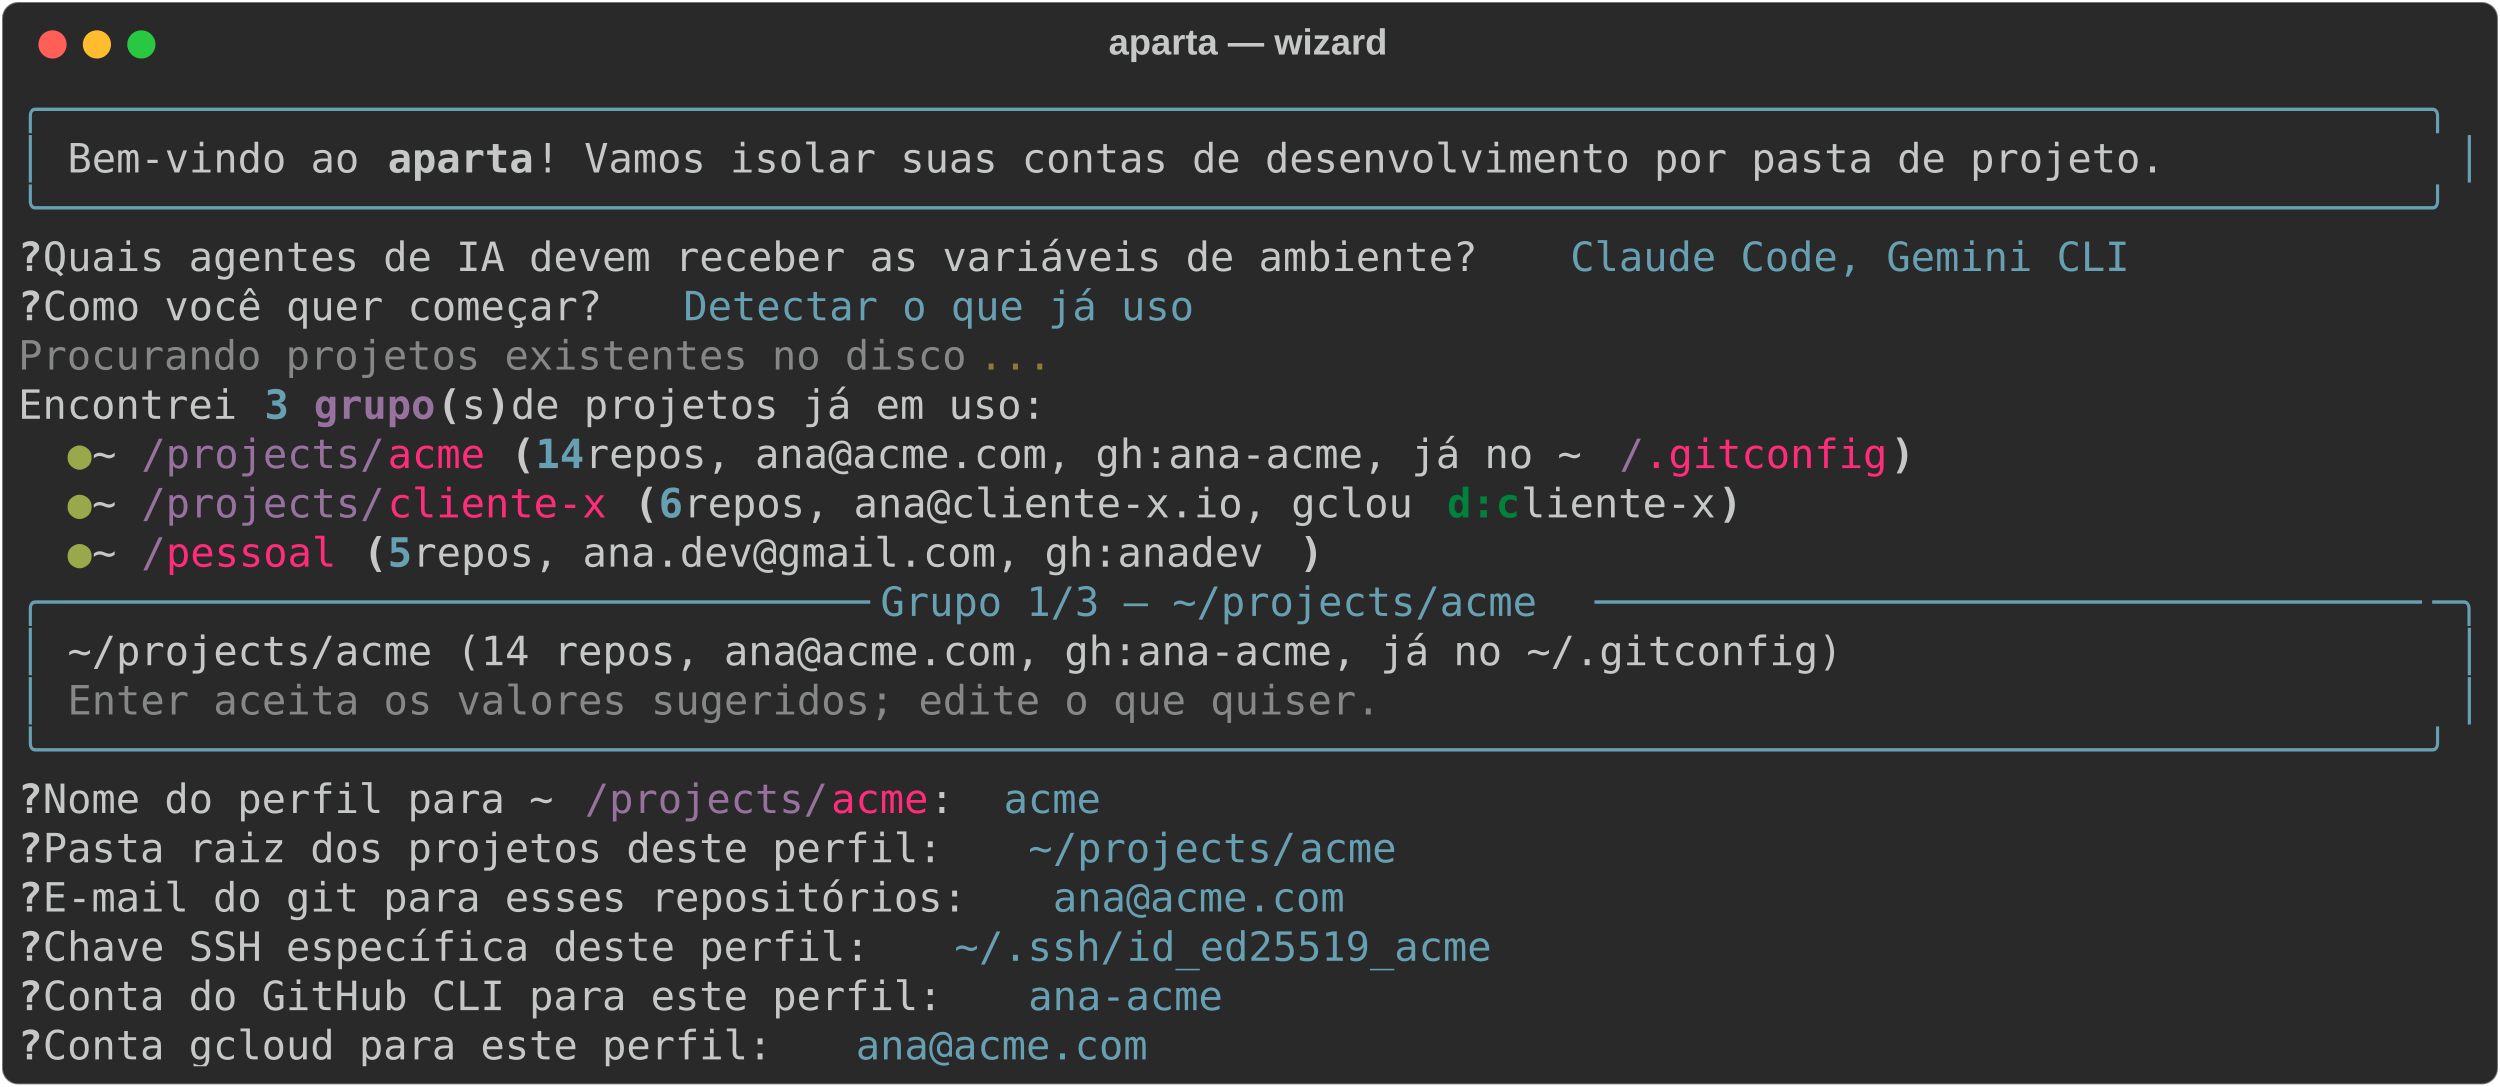
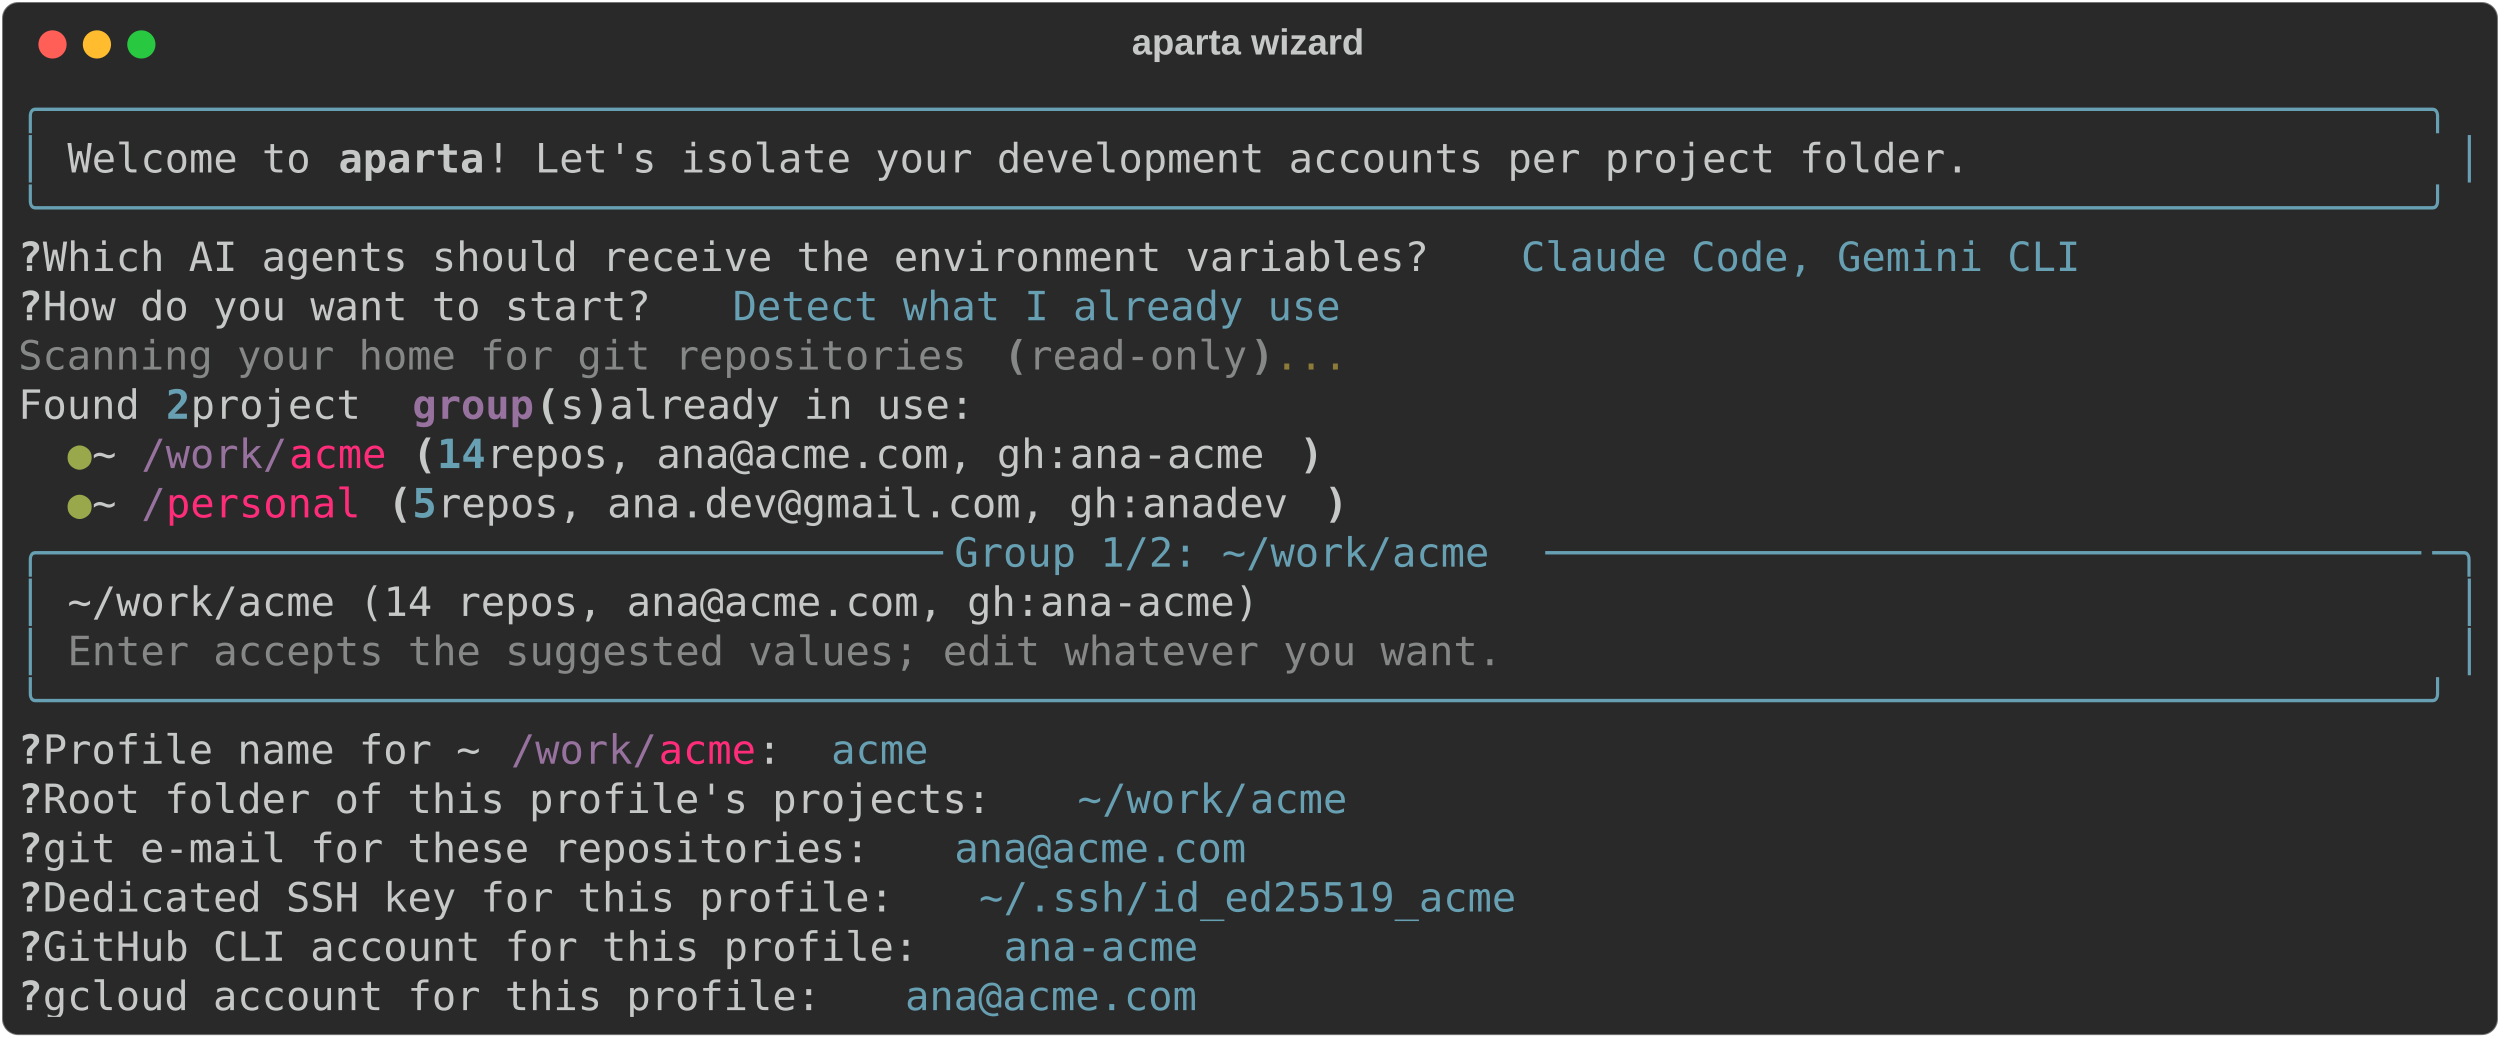
- <svg xmlns="http://www.w3.org/2000/svg" class="rich-terminal" viewBox="0 0 1238 538.0">
+ <svg xmlns="http://www.w3.org/2000/svg" class="rich-terminal" viewBox="0 0 1238 513.6">
  <style>

    @font-face {
        font-family: "Fira Code";
        src: local("FiraCode-Regular"),
                url("https://cdnjs.cloudflare.com/ajax/libs/firacode/6.2.0/woff2/FiraCode-Regular.woff2") format("woff2"),
                url("https://cdnjs.cloudflare.com/ajax/libs/firacode/6.2.0/woff/FiraCode-Regular.woff") format("woff");
        font-style: normal;
        font-weight: 400;
    }
    @font-face {
        font-family: "Fira Code";
        src: local("FiraCode-Bold"),
                url("https://cdnjs.cloudflare.com/ajax/libs/firacode/6.2.0/woff2/FiraCode-Bold.woff2") format("woff2"),
                url("https://cdnjs.cloudflare.com/ajax/libs/firacode/6.2.0/woff/FiraCode-Bold.woff") format("woff");
        font-style: bold;
        font-weight: 700;
    }

-     .terminal-3455165632-matrix {
+     .terminal-3235360258-matrix {
        font-family: Fira Code, monospace;
        font-size: 20px;
        line-height: 24.4px;
        font-variant-east-asian: full-width;
    }

-     .terminal-3455165632-title {
+     .terminal-3235360258-title {
        font-size: 18px;
        font-weight: bold;
        font-family: arial;
    }

-     .terminal-3455165632-r1 { fill: #68a0b3 }
- .terminal-3455165632-r2 { fill: #c5c8c6 }
- .terminal-3455165632-r3 { fill: #c5c8c6;font-weight: bold }
- .terminal-3455165632-r4 { fill: #868887 }
- .terminal-3455165632-r5 { fill: #8d7b39 }
- .terminal-3455165632-r6 { fill: #68a0b3;font-weight: bold }
- .terminal-3455165632-r7 { fill: #98729f;font-weight: bold }
- .terminal-3455165632-r8 { fill: #98a84b }
- .terminal-3455165632-r9 { fill: #98729f }
- .terminal-3455165632-r10 { fill: #ff2c7a }
- .terminal-3455165632-r11 { fill: #00823d;font-weight: bold }
+     .terminal-3235360258-r1 { fill: #68a0b3 }
+ .terminal-3235360258-r2 { fill: #c5c8c6 }
+ .terminal-3235360258-r3 { fill: #c5c8c6;font-weight: bold }
+ .terminal-3235360258-r4 { fill: #868887 }
+ .terminal-3235360258-r5 { fill: #868887;font-weight: bold }
+ .terminal-3235360258-r6 { fill: #8d7b39 }
+ .terminal-3235360258-r7 { fill: #68a0b3;font-weight: bold }
+ .terminal-3235360258-r8 { fill: #98729f;font-weight: bold }
+ .terminal-3235360258-r9 { fill: #98a84b }
+ .terminal-3235360258-r10 { fill: #98729f }
+ .terminal-3235360258-r11 { fill: #ff2c7a }
    </style>
  <defs>
-     <clipPath id="terminal-3455165632-clip-terminal">
-       <rect x="0" y="0" width="1219.0" height="487.0" />
-     </clipPath>
-     <clipPath id="terminal-3455165632-line-0">
+     <clipPath id="terminal-3235360258-clip-terminal">
+       <rect x="0" y="0" width="1219.0" height="462.6" />
+     </clipPath>
+     <clipPath id="terminal-3235360258-line-0">
      <rect x="0" y="1.5" width="1220" height="24.65" />
    </clipPath>
-     <clipPath id="terminal-3455165632-line-1">
+     <clipPath id="terminal-3235360258-line-1">
      <rect x="0" y="25.9" width="1220" height="24.65" />
    </clipPath>
-     <clipPath id="terminal-3455165632-line-2">
+     <clipPath id="terminal-3235360258-line-2">
      <rect x="0" y="50.3" width="1220" height="24.65" />
    </clipPath>
-     <clipPath id="terminal-3455165632-line-3">
+     <clipPath id="terminal-3235360258-line-3">
      <rect x="0" y="74.7" width="1220" height="24.65" />
    </clipPath>
-     <clipPath id="terminal-3455165632-line-4">
+     <clipPath id="terminal-3235360258-line-4">
      <rect x="0" y="99.1" width="1220" height="24.65" />
    </clipPath>
-     <clipPath id="terminal-3455165632-line-5">
+     <clipPath id="terminal-3235360258-line-5">
      <rect x="0" y="123.5" width="1220" height="24.65" />
    </clipPath>
-     <clipPath id="terminal-3455165632-line-6">
+     <clipPath id="terminal-3235360258-line-6">
      <rect x="0" y="147.9" width="1220" height="24.65" />
    </clipPath>
-     <clipPath id="terminal-3455165632-line-7">
+     <clipPath id="terminal-3235360258-line-7">
      <rect x="0" y="172.3" width="1220" height="24.65" />
    </clipPath>
-     <clipPath id="terminal-3455165632-line-8">
+     <clipPath id="terminal-3235360258-line-8">
      <rect x="0" y="196.7" width="1220" height="24.65" />
    </clipPath>
-     <clipPath id="terminal-3455165632-line-9">
+     <clipPath id="terminal-3235360258-line-9">
      <rect x="0" y="221.1" width="1220" height="24.65" />
    </clipPath>
-     <clipPath id="terminal-3455165632-line-10">
+     <clipPath id="terminal-3235360258-line-10">
      <rect x="0" y="245.5" width="1220" height="24.65" />
    </clipPath>
-     <clipPath id="terminal-3455165632-line-11">
+     <clipPath id="terminal-3235360258-line-11">
      <rect x="0" y="269.9" width="1220" height="24.65" />
    </clipPath>
-     <clipPath id="terminal-3455165632-line-12">
+     <clipPath id="terminal-3235360258-line-12">
      <rect x="0" y="294.3" width="1220" height="24.65" />
    </clipPath>
-     <clipPath id="terminal-3455165632-line-13">
+     <clipPath id="terminal-3235360258-line-13">
      <rect x="0" y="318.7" width="1220" height="24.65" />
    </clipPath>
-     <clipPath id="terminal-3455165632-line-14">
+     <clipPath id="terminal-3235360258-line-14">
      <rect x="0" y="343.1" width="1220" height="24.65" />
    </clipPath>
-     <clipPath id="terminal-3455165632-line-15">
+     <clipPath id="terminal-3235360258-line-15">
      <rect x="0" y="367.5" width="1220" height="24.65" />
    </clipPath>
-     <clipPath id="terminal-3455165632-line-16">
+     <clipPath id="terminal-3235360258-line-16">
      <rect x="0" y="391.9" width="1220" height="24.65" />
    </clipPath>
-     <clipPath id="terminal-3455165632-line-17">
+     <clipPath id="terminal-3235360258-line-17">
      <rect x="0" y="416.3" width="1220" height="24.65" />
    </clipPath>
-     <clipPath id="terminal-3455165632-line-18">
-       <rect x="0" y="440.7" width="1220" height="24.65" />
-     </clipPath>
  </defs>
-   <rect fill="#292929" stroke="rgba(255,255,255,0.35)" stroke-width="1" x="1" y="1" width="1236" height="536" rx="8" />
-   <text class="terminal-3455165632-title" fill="#c5c8c6" text-anchor="middle" x="618" y="27">aparta — wizard</text>
+   <rect fill="#292929" stroke="rgba(255,255,255,0.35)" stroke-width="1" x="1" y="1" width="1236" height="511.6" rx="8" />
+   <text class="terminal-3235360258-title" fill="#c5c8c6" text-anchor="middle" x="618" y="27">aparta wizard</text>
  <g transform="translate(26,22)">
    <circle cx="0" cy="0" r="7" fill="#ff5f57" />
    <circle cx="22" cy="0" r="7" fill="#febc2e" />
    <circle cx="44" cy="0" r="7" fill="#28c840" />
  </g>
-   <g transform="translate(9, 41)" clip-path="url(#terminal-3455165632-clip-terminal)">
-     <g class="terminal-3455165632-matrix">
-       <text class="terminal-3455165632-r1" x="0" y="20" textLength="1220" clip-path="url(#terminal-3455165632-line-0)">╭──────────────────────────────────────────────────────────────────────────────────────────────────╮</text>
-       <text class="terminal-3455165632-r2" x="1220" y="20" textLength="12.2" clip-path="url(#terminal-3455165632-line-0)">
- </text>
-       <text class="terminal-3455165632-r1" x="0" y="44.4" textLength="12.2" clip-path="url(#terminal-3455165632-line-1)">│</text>
-       <text class="terminal-3455165632-r2" x="24.4" y="44.4" textLength="158.6" clip-path="url(#terminal-3455165632-line-1)">Bem-vindo ao </text>
-       <text class="terminal-3455165632-r3" x="183" y="44.4" textLength="73.2" clip-path="url(#terminal-3455165632-line-1)">aparta</text>
-       <text class="terminal-3455165632-r2" x="256.2" y="44.4" textLength="817.4" clip-path="url(#terminal-3455165632-line-1)">! Vamos isolar suas contas de desenvolvimento por pasta de projeto.</text>
-       <text class="terminal-3455165632-r1" x="1207.8" y="44.4" textLength="12.2" clip-path="url(#terminal-3455165632-line-1)">│</text>
-       <text class="terminal-3455165632-r2" x="1220" y="44.4" textLength="12.2" clip-path="url(#terminal-3455165632-line-1)">
- </text>
-       <text class="terminal-3455165632-r1" x="0" y="68.8" textLength="1220" clip-path="url(#terminal-3455165632-line-2)">╰──────────────────────────────────────────────────────────────────────────────────────────────────╯</text>
-       <text class="terminal-3455165632-r2" x="1220" y="68.8" textLength="12.2" clip-path="url(#terminal-3455165632-line-2)">
- </text>
-       <text class="terminal-3455165632-r3" x="0" y="93.2" textLength="12.2" clip-path="url(#terminal-3455165632-line-3)">?</text>
-       <text class="terminal-3455165632-r2" x="12.2" y="93.2" textLength="756.4" clip-path="url(#terminal-3455165632-line-3)"> Quais agentes de IA devem receber as variáveis de ambiente?  </text>
-       <text class="terminal-3455165632-r1" x="768.6" y="93.2" textLength="280.6" clip-path="url(#terminal-3455165632-line-3)">Claude Code, Gemini CLI</text>
-       <text class="terminal-3455165632-r2" x="1220" y="93.2" textLength="12.2" clip-path="url(#terminal-3455165632-line-3)">
- </text>
-       <text class="terminal-3455165632-r3" x="0" y="117.6" textLength="12.2" clip-path="url(#terminal-3455165632-line-4)">?</text>
-       <text class="terminal-3455165632-r2" x="12.2" y="117.6" textLength="317.2" clip-path="url(#terminal-3455165632-line-4)"> Como você quer começar?  </text>
-       <text class="terminal-3455165632-r1" x="329.4" y="117.6" textLength="256.2" clip-path="url(#terminal-3455165632-line-4)">Detectar o que já uso</text>
-       <text class="terminal-3455165632-r2" x="1220" y="117.6" textLength="12.2" clip-path="url(#terminal-3455165632-line-4)">
- </text>
-       <text class="terminal-3455165632-r4" x="0" y="142" textLength="475.8" clip-path="url(#terminal-3455165632-line-5)">Procurando projetos existentes no disco</text>
-       <text class="terminal-3455165632-r5" x="475.8" y="142" textLength="36.6" clip-path="url(#terminal-3455165632-line-5)">...</text>
-       <text class="terminal-3455165632-r2" x="1220" y="142" textLength="12.2" clip-path="url(#terminal-3455165632-line-5)">
- </text>
-       <text class="terminal-3455165632-r2" x="0" y="166.4" textLength="122" clip-path="url(#terminal-3455165632-line-6)">Encontrei </text>
-       <text class="terminal-3455165632-r6" x="122" y="166.4" textLength="12.2" clip-path="url(#terminal-3455165632-line-6)">3</text>
-       <text class="terminal-3455165632-r7" x="146.4" y="166.4" textLength="61" clip-path="url(#terminal-3455165632-line-6)">grupo</text>
-       <text class="terminal-3455165632-r3" x="207.4" y="166.4" textLength="12.2" clip-path="url(#terminal-3455165632-line-6)">(</text>
-       <text class="terminal-3455165632-r2" x="219.6" y="166.4" textLength="12.2" clip-path="url(#terminal-3455165632-line-6)">s</text>
-       <text class="terminal-3455165632-r3" x="231.8" y="166.4" textLength="12.2" clip-path="url(#terminal-3455165632-line-6)">)</text>
-       <text class="terminal-3455165632-r2" x="244" y="166.4" textLength="280.6" clip-path="url(#terminal-3455165632-line-6)"> de projetos já em uso:</text>
-       <text class="terminal-3455165632-r2" x="1220" y="166.4" textLength="12.2" clip-path="url(#terminal-3455165632-line-6)">
- </text>
-       <text class="terminal-3455165632-r8" x="24.4" y="190.8" textLength="12.2" clip-path="url(#terminal-3455165632-line-7)">●</text>
-       <text class="terminal-3455165632-r2" x="36.6" y="190.8" textLength="24.4" clip-path="url(#terminal-3455165632-line-7)"> ~</text>
-       <text class="terminal-3455165632-r9" x="61" y="190.8" textLength="122" clip-path="url(#terminal-3455165632-line-7)">/projects/</text>
-       <text class="terminal-3455165632-r10" x="183" y="190.8" textLength="48.8" clip-path="url(#terminal-3455165632-line-7)">acme</text>
-       <text class="terminal-3455165632-r3" x="244" y="190.8" textLength="12.2" clip-path="url(#terminal-3455165632-line-7)">(</text>
-       <text class="terminal-3455165632-r6" x="256.2" y="190.8" textLength="24.4" clip-path="url(#terminal-3455165632-line-7)">14</text>
-       <text class="terminal-3455165632-r2" x="280.6" y="190.8" textLength="512.4" clip-path="url(#terminal-3455165632-line-7)"> repos, ana@acme.com, gh:ana-acme, já no ~</text>
-       <text class="terminal-3455165632-r9" x="793" y="190.8" textLength="12.2" clip-path="url(#terminal-3455165632-line-7)">/</text>
-       <text class="terminal-3455165632-r10" x="805.2" y="190.8" textLength="122" clip-path="url(#terminal-3455165632-line-7)">.gitconfig</text>
-       <text class="terminal-3455165632-r3" x="927.2" y="190.8" textLength="12.2" clip-path="url(#terminal-3455165632-line-7)">)</text>
-       <text class="terminal-3455165632-r2" x="1220" y="190.8" textLength="12.2" clip-path="url(#terminal-3455165632-line-7)">
- </text>
-       <text class="terminal-3455165632-r8" x="24.4" y="215.2" textLength="12.2" clip-path="url(#terminal-3455165632-line-8)">●</text>
-       <text class="terminal-3455165632-r2" x="36.6" y="215.2" textLength="24.4" clip-path="url(#terminal-3455165632-line-8)"> ~</text>
-       <text class="terminal-3455165632-r9" x="61" y="215.2" textLength="122" clip-path="url(#terminal-3455165632-line-8)">/projects/</text>
-       <text class="terminal-3455165632-r10" x="183" y="215.2" textLength="109.8" clip-path="url(#terminal-3455165632-line-8)">cliente-x</text>
-       <text class="terminal-3455165632-r3" x="305" y="215.2" textLength="12.2" clip-path="url(#terminal-3455165632-line-8)">(</text>
-       <text class="terminal-3455165632-r6" x="317.2" y="215.2" textLength="12.2" clip-path="url(#terminal-3455165632-line-8)">6</text>
-       <text class="terminal-3455165632-r2" x="329.4" y="215.2" textLength="378.2" clip-path="url(#terminal-3455165632-line-8)"> repos, ana@cliente-x.io, gclou</text>
-       <text class="terminal-3455165632-r11" x="707.6" y="215.2" textLength="36.6" clip-path="url(#terminal-3455165632-line-8)">d:c</text>
-       <text class="terminal-3455165632-r2" x="744.2" y="215.2" textLength="97.6" clip-path="url(#terminal-3455165632-line-8)">liente-x</text>
-       <text class="terminal-3455165632-r3" x="841.8" y="215.2" textLength="12.2" clip-path="url(#terminal-3455165632-line-8)">)</text>
-       <text class="terminal-3455165632-r2" x="1220" y="215.2" textLength="12.2" clip-path="url(#terminal-3455165632-line-8)">
- </text>
-       <text class="terminal-3455165632-r8" x="24.4" y="239.6" textLength="12.2" clip-path="url(#terminal-3455165632-line-9)">●</text>
-       <text class="terminal-3455165632-r2" x="36.6" y="239.6" textLength="24.4" clip-path="url(#terminal-3455165632-line-9)"> ~</text>
-       <text class="terminal-3455165632-r9" x="61" y="239.6" textLength="12.2" clip-path="url(#terminal-3455165632-line-9)">/</text>
-       <text class="terminal-3455165632-r10" x="73.2" y="239.6" textLength="85.4" clip-path="url(#terminal-3455165632-line-9)">pessoal</text>
-       <text class="terminal-3455165632-r3" x="170.8" y="239.6" textLength="12.2" clip-path="url(#terminal-3455165632-line-9)">(</text>
-       <text class="terminal-3455165632-r6" x="183" y="239.6" textLength="12.2" clip-path="url(#terminal-3455165632-line-9)">5</text>
-       <text class="terminal-3455165632-r2" x="195.2" y="239.6" textLength="439.2" clip-path="url(#terminal-3455165632-line-9)"> repos, ana.dev@gmail.com, gh:anadev</text>
-       <text class="terminal-3455165632-r3" x="634.4" y="239.6" textLength="12.2" clip-path="url(#terminal-3455165632-line-9)">)</text>
-       <text class="terminal-3455165632-r2" x="1220" y="239.6" textLength="12.2" clip-path="url(#terminal-3455165632-line-9)">
- </text>
-       <text class="terminal-3455165632-r1" x="0" y="264" textLength="24.4" clip-path="url(#terminal-3455165632-line-10)">╭─</text>
-       <text class="terminal-3455165632-r1" x="24.4" y="264" textLength="402.6" clip-path="url(#terminal-3455165632-line-10)">─────────────────────────────────</text>
-       <text class="terminal-3455165632-r1" x="427" y="264" textLength="353.8" clip-path="url(#terminal-3455165632-line-10)"> Grupo 1/3 — ~/projects/acme </text>
-       <text class="terminal-3455165632-r1" x="780.8" y="264" textLength="414.8" clip-path="url(#terminal-3455165632-line-10)">──────────────────────────────────</text>
-       <text class="terminal-3455165632-r1" x="1195.6" y="264" textLength="24.4" clip-path="url(#terminal-3455165632-line-10)">─╮</text>
-       <text class="terminal-3455165632-r2" x="1220" y="264" textLength="12.2" clip-path="url(#terminal-3455165632-line-10)">
- </text>
-       <text class="terminal-3455165632-r1" x="0" y="288.4" textLength="12.2" clip-path="url(#terminal-3455165632-line-11)">│</text>
-       <text class="terminal-3455165632-r2" x="24.4" y="288.4" textLength="890.6" clip-path="url(#terminal-3455165632-line-11)">~/projects/acme (14 repos, ana@acme.com, gh:ana-acme, já no ~/.gitconfig)</text>
-       <text class="terminal-3455165632-r1" x="1207.8" y="288.4" textLength="12.2" clip-path="url(#terminal-3455165632-line-11)">│</text>
-       <text class="terminal-3455165632-r2" x="1220" y="288.4" textLength="12.2" clip-path="url(#terminal-3455165632-line-11)">
- </text>
-       <text class="terminal-3455165632-r1" x="0" y="312.8" textLength="12.2" clip-path="url(#terminal-3455165632-line-12)">│</text>
-       <text class="terminal-3455165632-r4" x="24.4" y="312.8" textLength="658.8" clip-path="url(#terminal-3455165632-line-12)">Enter aceita os valores sugeridos; edite o que quiser.</text>
-       <text class="terminal-3455165632-r1" x="1207.8" y="312.8" textLength="12.2" clip-path="url(#terminal-3455165632-line-12)">│</text>
-       <text class="terminal-3455165632-r2" x="1220" y="312.8" textLength="12.2" clip-path="url(#terminal-3455165632-line-12)">
- </text>
-       <text class="terminal-3455165632-r1" x="0" y="337.2" textLength="1220" clip-path="url(#terminal-3455165632-line-13)">╰──────────────────────────────────────────────────────────────────────────────────────────────────╯</text>
-       <text class="terminal-3455165632-r2" x="1220" y="337.2" textLength="12.2" clip-path="url(#terminal-3455165632-line-13)">
- </text>
-       <text class="terminal-3455165632-r3" x="0" y="361.6" textLength="12.2" clip-path="url(#terminal-3455165632-line-14)">?</text>
-       <text class="terminal-3455165632-r2" x="12.2" y="361.6" textLength="268.4" clip-path="url(#terminal-3455165632-line-14)"> Nome do perfil para ~</text>
-       <text class="terminal-3455165632-r9" x="280.6" y="361.6" textLength="122" clip-path="url(#terminal-3455165632-line-14)">/projects/</text>
-       <text class="terminal-3455165632-r10" x="402.6" y="361.6" textLength="48.8" clip-path="url(#terminal-3455165632-line-14)">acme</text>
-       <text class="terminal-3455165632-r2" x="451.4" y="361.6" textLength="36.6" clip-path="url(#terminal-3455165632-line-14)">:  </text>
-       <text class="terminal-3455165632-r1" x="488" y="361.6" textLength="48.8" clip-path="url(#terminal-3455165632-line-14)">acme</text>
-       <text class="terminal-3455165632-r2" x="1220" y="361.6" textLength="12.2" clip-path="url(#terminal-3455165632-line-14)">
- </text>
-       <text class="terminal-3455165632-r3" x="0" y="386" textLength="12.2" clip-path="url(#terminal-3455165632-line-15)">?</text>
-       <text class="terminal-3455165632-r2" x="12.2" y="386" textLength="488" clip-path="url(#terminal-3455165632-line-15)"> Pasta raiz dos projetos deste perfil:  </text>
-       <text class="terminal-3455165632-r1" x="500.2" y="386" textLength="12.2" clip-path="url(#terminal-3455165632-line-15)">~</text>
-       <text class="terminal-3455165632-r1" x="512.4" y="386" textLength="122" clip-path="url(#terminal-3455165632-line-15)">/projects/</text>
-       <text class="terminal-3455165632-r1" x="634.4" y="386" textLength="48.8" clip-path="url(#terminal-3455165632-line-15)">acme</text>
-       <text class="terminal-3455165632-r2" x="1220" y="386" textLength="12.2" clip-path="url(#terminal-3455165632-line-15)">
- </text>
-       <text class="terminal-3455165632-r3" x="0" y="410.4" textLength="12.2" clip-path="url(#terminal-3455165632-line-16)">?</text>
-       <text class="terminal-3455165632-r2" x="12.2" y="410.4" textLength="500.2" clip-path="url(#terminal-3455165632-line-16)"> E-mail do git para esses repositórios:  </text>
-       <text class="terminal-3455165632-r1" x="512.4" y="410.4" textLength="146.4" clip-path="url(#terminal-3455165632-line-16)">ana@acme.com</text>
-       <text class="terminal-3455165632-r2" x="1220" y="410.4" textLength="12.2" clip-path="url(#terminal-3455165632-line-16)">
- </text>
-       <text class="terminal-3455165632-r3" x="0" y="434.8" textLength="12.2" clip-path="url(#terminal-3455165632-line-17)">?</text>
-       <text class="terminal-3455165632-r2" x="12.2" y="434.8" textLength="451.4" clip-path="url(#terminal-3455165632-line-17)"> Chave SSH específica deste perfil:  </text>
-       <text class="terminal-3455165632-r1" x="463.6" y="434.8" textLength="12.2" clip-path="url(#terminal-3455165632-line-17)">~</text>
-       <text class="terminal-3455165632-r1" x="475.8" y="434.8" textLength="73.2" clip-path="url(#terminal-3455165632-line-17)">/.ssh/</text>
-       <text class="terminal-3455165632-r1" x="549" y="434.8" textLength="183" clip-path="url(#terminal-3455165632-line-17)">id_ed25519_acme</text>
-       <text class="terminal-3455165632-r2" x="1220" y="434.8" textLength="12.2" clip-path="url(#terminal-3455165632-line-17)">
- </text>
-       <text class="terminal-3455165632-r3" x="0" y="459.2" textLength="12.2" clip-path="url(#terminal-3455165632-line-18)">?</text>
-       <text class="terminal-3455165632-r2" x="12.2" y="459.2" textLength="488" clip-path="url(#terminal-3455165632-line-18)"> Conta do GitHub CLI para este perfil:  </text>
-       <text class="terminal-3455165632-r1" x="500.2" y="459.2" textLength="97.6" clip-path="url(#terminal-3455165632-line-18)">ana-acme</text>
-       <text class="terminal-3455165632-r2" x="1220" y="459.2" textLength="12.2" clip-path="url(#terminal-3455165632-line-18)">
- </text>
-       <text class="terminal-3455165632-r3" x="0" y="483.6" textLength="12.2" clip-path="url(#terminal-3455165632-line-19)">?</text>
-       <text class="terminal-3455165632-r2" x="12.2" y="483.6" textLength="402.6" clip-path="url(#terminal-3455165632-line-19)"> Conta gcloud para este perfil:  </text>
-       <text class="terminal-3455165632-r1" x="414.8" y="483.6" textLength="146.4" clip-path="url(#terminal-3455165632-line-19)">ana@acme.com</text>
-       <text class="terminal-3455165632-r2" x="1220" y="483.6" textLength="12.2" clip-path="url(#terminal-3455165632-line-19)">
+   <g transform="translate(9, 41)" clip-path="url(#terminal-3235360258-clip-terminal)">
+     <g class="terminal-3235360258-matrix">
+       <text class="terminal-3235360258-r1" x="0" y="20" textLength="1220" clip-path="url(#terminal-3235360258-line-0)">╭──────────────────────────────────────────────────────────────────────────────────────────────────╮</text>
+       <text class="terminal-3235360258-r2" x="1220" y="20" textLength="12.2" clip-path="url(#terminal-3235360258-line-0)">
+ </text>
+       <text class="terminal-3235360258-r1" x="0" y="44.4" textLength="12.2" clip-path="url(#terminal-3235360258-line-1)">│</text>
+       <text class="terminal-3235360258-r2" x="24.4" y="44.4" textLength="134.2" clip-path="url(#terminal-3235360258-line-1)">Welcome to </text>
+       <text class="terminal-3235360258-r3" x="158.6" y="44.4" textLength="73.2" clip-path="url(#terminal-3235360258-line-1)">aparta</text>
+       <text class="terminal-3235360258-r2" x="231.8" y="44.4" textLength="744.2" clip-path="url(#terminal-3235360258-line-1)">! Let's isolate your development accounts per project folder.</text>
+       <text class="terminal-3235360258-r1" x="1207.8" y="44.4" textLength="12.2" clip-path="url(#terminal-3235360258-line-1)">│</text>
+       <text class="terminal-3235360258-r2" x="1220" y="44.4" textLength="12.2" clip-path="url(#terminal-3235360258-line-1)">
+ </text>
+       <text class="terminal-3235360258-r1" x="0" y="68.8" textLength="1220" clip-path="url(#terminal-3235360258-line-2)">╰──────────────────────────────────────────────────────────────────────────────────────────────────╯</text>
+       <text class="terminal-3235360258-r2" x="1220" y="68.8" textLength="12.2" clip-path="url(#terminal-3235360258-line-2)">
+ </text>
+       <text class="terminal-3235360258-r3" x="0" y="93.2" textLength="12.2" clip-path="url(#terminal-3235360258-line-3)">?</text>
+       <text class="terminal-3235360258-r2" x="12.2" y="93.2" textLength="732" clip-path="url(#terminal-3235360258-line-3)"> Which AI agents should receive the environment variables?  </text>
+       <text class="terminal-3235360258-r1" x="744.2" y="93.2" textLength="280.6" clip-path="url(#terminal-3235360258-line-3)">Claude Code, Gemini CLI</text>
+       <text class="terminal-3235360258-r2" x="1220" y="93.2" textLength="12.2" clip-path="url(#terminal-3235360258-line-3)">
+ </text>
+       <text class="terminal-3235360258-r3" x="0" y="117.6" textLength="12.2" clip-path="url(#terminal-3235360258-line-4)">?</text>
+       <text class="terminal-3235360258-r2" x="12.2" y="117.6" textLength="341.6" clip-path="url(#terminal-3235360258-line-4)"> How do you want to start?  </text>
+       <text class="terminal-3235360258-r1" x="353.8" y="117.6" textLength="305" clip-path="url(#terminal-3235360258-line-4)">Detect what I already use</text>
+       <text class="terminal-3235360258-r2" x="1220" y="117.6" textLength="12.2" clip-path="url(#terminal-3235360258-line-4)">
+ </text>
+       <text class="terminal-3235360258-r4" x="0" y="142" textLength="488" clip-path="url(#terminal-3235360258-line-5)">Scanning your home for git repositories </text>
+       <text class="terminal-3235360258-r5" x="488" y="142" textLength="12.2" clip-path="url(#terminal-3235360258-line-5)">(</text>
+       <text class="terminal-3235360258-r4" x="500.2" y="142" textLength="109.8" clip-path="url(#terminal-3235360258-line-5)">read-only</text>
+       <text class="terminal-3235360258-r5" x="610" y="142" textLength="12.2" clip-path="url(#terminal-3235360258-line-5)">)</text>
+       <text class="terminal-3235360258-r6" x="622.2" y="142" textLength="36.6" clip-path="url(#terminal-3235360258-line-5)">...</text>
+       <text class="terminal-3235360258-r2" x="1220" y="142" textLength="12.2" clip-path="url(#terminal-3235360258-line-5)">
+ </text>
+       <text class="terminal-3235360258-r2" x="0" y="166.4" textLength="73.2" clip-path="url(#terminal-3235360258-line-6)">Found </text>
+       <text class="terminal-3235360258-r7" x="73.2" y="166.4" textLength="12.2" clip-path="url(#terminal-3235360258-line-6)">2</text>
+       <text class="terminal-3235360258-r2" x="85.4" y="166.4" textLength="109.8" clip-path="url(#terminal-3235360258-line-6)"> project </text>
+       <text class="terminal-3235360258-r8" x="195.2" y="166.4" textLength="61" clip-path="url(#terminal-3235360258-line-6)">group</text>
+       <text class="terminal-3235360258-r3" x="256.2" y="166.4" textLength="12.2" clip-path="url(#terminal-3235360258-line-6)">(</text>
+       <text class="terminal-3235360258-r2" x="268.4" y="166.4" textLength="12.2" clip-path="url(#terminal-3235360258-line-6)">s</text>
+       <text class="terminal-3235360258-r3" x="280.6" y="166.4" textLength="12.2" clip-path="url(#terminal-3235360258-line-6)">)</text>
+       <text class="terminal-3235360258-r2" x="292.8" y="166.4" textLength="195.2" clip-path="url(#terminal-3235360258-line-6)"> already in use:</text>
+       <text class="terminal-3235360258-r2" x="1220" y="166.4" textLength="12.2" clip-path="url(#terminal-3235360258-line-6)">
+ </text>
+       <text class="terminal-3235360258-r9" x="24.4" y="190.8" textLength="12.2" clip-path="url(#terminal-3235360258-line-7)">●</text>
+       <text class="terminal-3235360258-r2" x="36.6" y="190.8" textLength="24.4" clip-path="url(#terminal-3235360258-line-7)"> ~</text>
+       <text class="terminal-3235360258-r10" x="61" y="190.8" textLength="73.2" clip-path="url(#terminal-3235360258-line-7)">/work/</text>
+       <text class="terminal-3235360258-r11" x="134.2" y="190.8" textLength="48.8" clip-path="url(#terminal-3235360258-line-7)">acme</text>
+       <text class="terminal-3235360258-r3" x="195.2" y="190.8" textLength="12.2" clip-path="url(#terminal-3235360258-line-7)">(</text>
+       <text class="terminal-3235360258-r7" x="207.4" y="190.8" textLength="24.4" clip-path="url(#terminal-3235360258-line-7)">14</text>
+       <text class="terminal-3235360258-r2" x="231.8" y="190.8" textLength="402.6" clip-path="url(#terminal-3235360258-line-7)"> repos, ana@acme.com, gh:ana-acme</text>
+       <text class="terminal-3235360258-r3" x="634.4" y="190.8" textLength="12.2" clip-path="url(#terminal-3235360258-line-7)">)</text>
+       <text class="terminal-3235360258-r2" x="1220" y="190.8" textLength="12.2" clip-path="url(#terminal-3235360258-line-7)">
+ </text>
+       <text class="terminal-3235360258-r9" x="24.4" y="215.2" textLength="12.2" clip-path="url(#terminal-3235360258-line-8)">●</text>
+       <text class="terminal-3235360258-r2" x="36.6" y="215.2" textLength="24.4" clip-path="url(#terminal-3235360258-line-8)"> ~</text>
+       <text class="terminal-3235360258-r10" x="61" y="215.2" textLength="12.2" clip-path="url(#terminal-3235360258-line-8)">/</text>
+       <text class="terminal-3235360258-r11" x="73.2" y="215.2" textLength="97.6" clip-path="url(#terminal-3235360258-line-8)">personal</text>
+       <text class="terminal-3235360258-r3" x="183" y="215.2" textLength="12.2" clip-path="url(#terminal-3235360258-line-8)">(</text>
+       <text class="terminal-3235360258-r7" x="195.2" y="215.2" textLength="12.2" clip-path="url(#terminal-3235360258-line-8)">5</text>
+       <text class="terminal-3235360258-r2" x="207.4" y="215.2" textLength="439.2" clip-path="url(#terminal-3235360258-line-8)"> repos, ana.dev@gmail.com, gh:anadev</text>
+       <text class="terminal-3235360258-r3" x="646.6" y="215.2" textLength="12.2" clip-path="url(#terminal-3235360258-line-8)">)</text>
+       <text class="terminal-3235360258-r2" x="1220" y="215.2" textLength="12.2" clip-path="url(#terminal-3235360258-line-8)">
+ </text>
+       <text class="terminal-3235360258-r1" x="0" y="239.6" textLength="24.4" clip-path="url(#terminal-3235360258-line-9)">╭─</text>
+       <text class="terminal-3235360258-r1" x="24.4" y="239.6" textLength="439.2" clip-path="url(#terminal-3235360258-line-9)">────────────────────────────────────</text>
+       <text class="terminal-3235360258-r1" x="463.6" y="239.6" textLength="292.8" clip-path="url(#terminal-3235360258-line-9)"> Group 1/2: ~/work/acme </text>
+       <text class="terminal-3235360258-r1" x="756.4" y="239.6" textLength="439.2" clip-path="url(#terminal-3235360258-line-9)">────────────────────────────────────</text>
+       <text class="terminal-3235360258-r1" x="1195.6" y="239.6" textLength="24.4" clip-path="url(#terminal-3235360258-line-9)">─╮</text>
+       <text class="terminal-3235360258-r2" x="1220" y="239.6" textLength="12.2" clip-path="url(#terminal-3235360258-line-9)">
+ </text>
+       <text class="terminal-3235360258-r1" x="0" y="264" textLength="12.2" clip-path="url(#terminal-3235360258-line-10)">│</text>
+       <text class="terminal-3235360258-r2" x="24.4" y="264" textLength="597.8" clip-path="url(#terminal-3235360258-line-10)">~/work/acme (14 repos, ana@acme.com, gh:ana-acme)</text>
+       <text class="terminal-3235360258-r1" x="1207.8" y="264" textLength="12.2" clip-path="url(#terminal-3235360258-line-10)">│</text>
+       <text class="terminal-3235360258-r2" x="1220" y="264" textLength="12.2" clip-path="url(#terminal-3235360258-line-10)">
+ </text>
+       <text class="terminal-3235360258-r1" x="0" y="288.4" textLength="12.2" clip-path="url(#terminal-3235360258-line-11)">│</text>
+       <text class="terminal-3235360258-r4" x="24.4" y="288.4" textLength="719.8" clip-path="url(#terminal-3235360258-line-11)">Enter accepts the suggested values; edit whatever you want.</text>
+       <text class="terminal-3235360258-r1" x="1207.8" y="288.4" textLength="12.2" clip-path="url(#terminal-3235360258-line-11)">│</text>
+       <text class="terminal-3235360258-r2" x="1220" y="288.4" textLength="12.2" clip-path="url(#terminal-3235360258-line-11)">
+ </text>
+       <text class="terminal-3235360258-r1" x="0" y="312.8" textLength="1220" clip-path="url(#terminal-3235360258-line-12)">╰──────────────────────────────────────────────────────────────────────────────────────────────────╯</text>
+       <text class="terminal-3235360258-r2" x="1220" y="312.8" textLength="12.2" clip-path="url(#terminal-3235360258-line-12)">
+ </text>
+       <text class="terminal-3235360258-r3" x="0" y="337.2" textLength="12.2" clip-path="url(#terminal-3235360258-line-13)">?</text>
+       <text class="terminal-3235360258-r2" x="12.2" y="337.2" textLength="231.8" clip-path="url(#terminal-3235360258-line-13)"> Profile name for ~</text>
+       <text class="terminal-3235360258-r10" x="244" y="337.2" textLength="73.2" clip-path="url(#terminal-3235360258-line-13)">/work/</text>
+       <text class="terminal-3235360258-r11" x="317.2" y="337.2" textLength="48.8" clip-path="url(#terminal-3235360258-line-13)">acme</text>
+       <text class="terminal-3235360258-r2" x="366" y="337.2" textLength="36.6" clip-path="url(#terminal-3235360258-line-13)">:  </text>
+       <text class="terminal-3235360258-r1" x="402.6" y="337.2" textLength="48.8" clip-path="url(#terminal-3235360258-line-13)">acme</text>
+       <text class="terminal-3235360258-r2" x="1220" y="337.2" textLength="12.2" clip-path="url(#terminal-3235360258-line-13)">
+ </text>
+       <text class="terminal-3235360258-r3" x="0" y="361.6" textLength="12.2" clip-path="url(#terminal-3235360258-line-14)">?</text>
+       <text class="terminal-3235360258-r2" x="12.2" y="361.6" textLength="512.4" clip-path="url(#terminal-3235360258-line-14)"> Root folder of this profile's projects:  </text>
+       <text class="terminal-3235360258-r1" x="524.6" y="361.6" textLength="12.2" clip-path="url(#terminal-3235360258-line-14)">~</text>
+       <text class="terminal-3235360258-r1" x="536.8" y="361.6" textLength="73.2" clip-path="url(#terminal-3235360258-line-14)">/work/</text>
+       <text class="terminal-3235360258-r1" x="610" y="361.6" textLength="48.8" clip-path="url(#terminal-3235360258-line-14)">acme</text>
+       <text class="terminal-3235360258-r2" x="1220" y="361.6" textLength="12.2" clip-path="url(#terminal-3235360258-line-14)">
+ </text>
+       <text class="terminal-3235360258-r3" x="0" y="386" textLength="12.2" clip-path="url(#terminal-3235360258-line-15)">?</text>
+       <text class="terminal-3235360258-r2" x="12.2" y="386" textLength="451.4" clip-path="url(#terminal-3235360258-line-15)"> git e-mail for these repositories:  </text>
+       <text class="terminal-3235360258-r1" x="463.6" y="386" textLength="146.4" clip-path="url(#terminal-3235360258-line-15)">ana@acme.com</text>
+       <text class="terminal-3235360258-r2" x="1220" y="386" textLength="12.2" clip-path="url(#terminal-3235360258-line-15)">
+ </text>
+       <text class="terminal-3235360258-r3" x="0" y="410.4" textLength="12.2" clip-path="url(#terminal-3235360258-line-16)">?</text>
+       <text class="terminal-3235360258-r2" x="12.2" y="410.4" textLength="463.6" clip-path="url(#terminal-3235360258-line-16)"> Dedicated SSH key for this profile:  </text>
+       <text class="terminal-3235360258-r1" x="475.8" y="410.4" textLength="12.2" clip-path="url(#terminal-3235360258-line-16)">~</text>
+       <text class="terminal-3235360258-r1" x="488" y="410.4" textLength="73.2" clip-path="url(#terminal-3235360258-line-16)">/.ssh/</text>
+       <text class="terminal-3235360258-r1" x="561.2" y="410.4" textLength="183" clip-path="url(#terminal-3235360258-line-16)">id_ed25519_acme</text>
+       <text class="terminal-3235360258-r2" x="1220" y="410.4" textLength="12.2" clip-path="url(#terminal-3235360258-line-16)">
+ </text>
+       <text class="terminal-3235360258-r3" x="0" y="434.8" textLength="12.2" clip-path="url(#terminal-3235360258-line-17)">?</text>
+       <text class="terminal-3235360258-r2" x="12.2" y="434.8" textLength="475.8" clip-path="url(#terminal-3235360258-line-17)"> GitHub CLI account for this profile:  </text>
+       <text class="terminal-3235360258-r1" x="488" y="434.8" textLength="97.6" clip-path="url(#terminal-3235360258-line-17)">ana-acme</text>
+       <text class="terminal-3235360258-r2" x="1220" y="434.8" textLength="12.2" clip-path="url(#terminal-3235360258-line-17)">
+ </text>
+       <text class="terminal-3235360258-r3" x="0" y="459.2" textLength="12.2" clip-path="url(#terminal-3235360258-line-18)">?</text>
+       <text class="terminal-3235360258-r2" x="12.2" y="459.2" textLength="427" clip-path="url(#terminal-3235360258-line-18)"> gcloud account for this profile:  </text>
+       <text class="terminal-3235360258-r1" x="439.2" y="459.2" textLength="146.4" clip-path="url(#terminal-3235360258-line-18)">ana@acme.com</text>
+       <text class="terminal-3235360258-r2" x="1220" y="459.2" textLength="12.2" clip-path="url(#terminal-3235360258-line-18)">
</text>
    </g>
  </g>
</svg>
